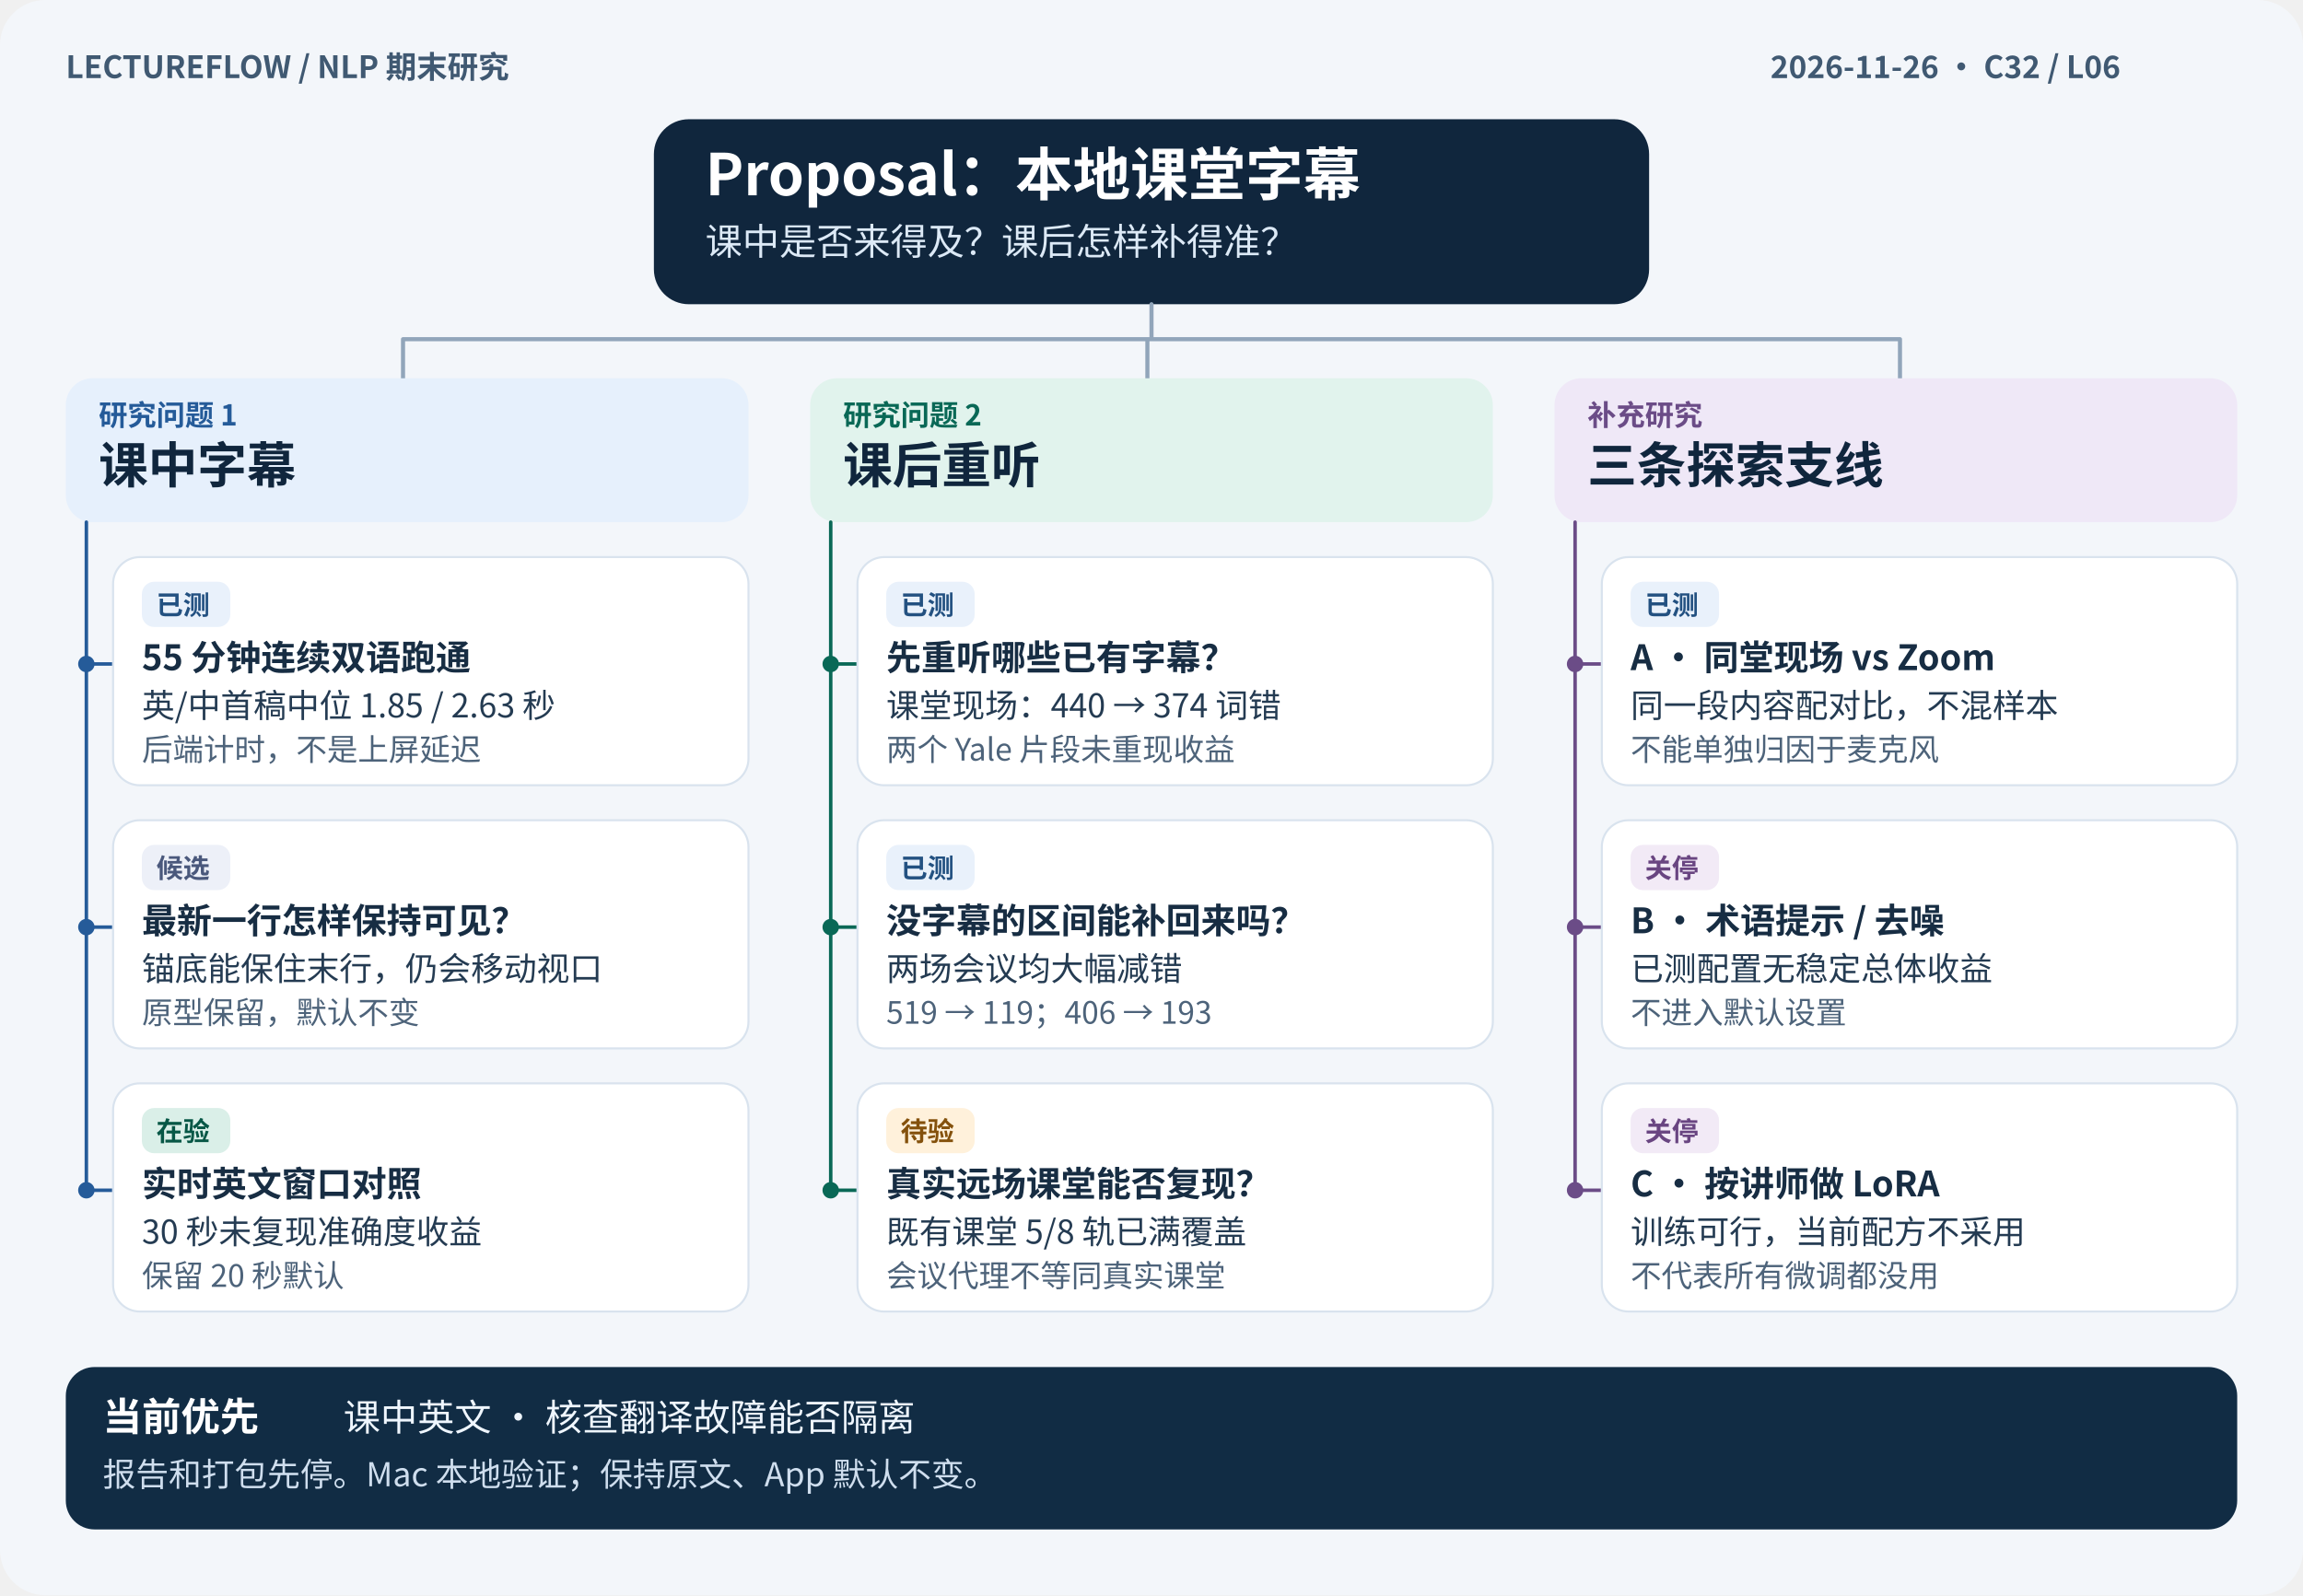
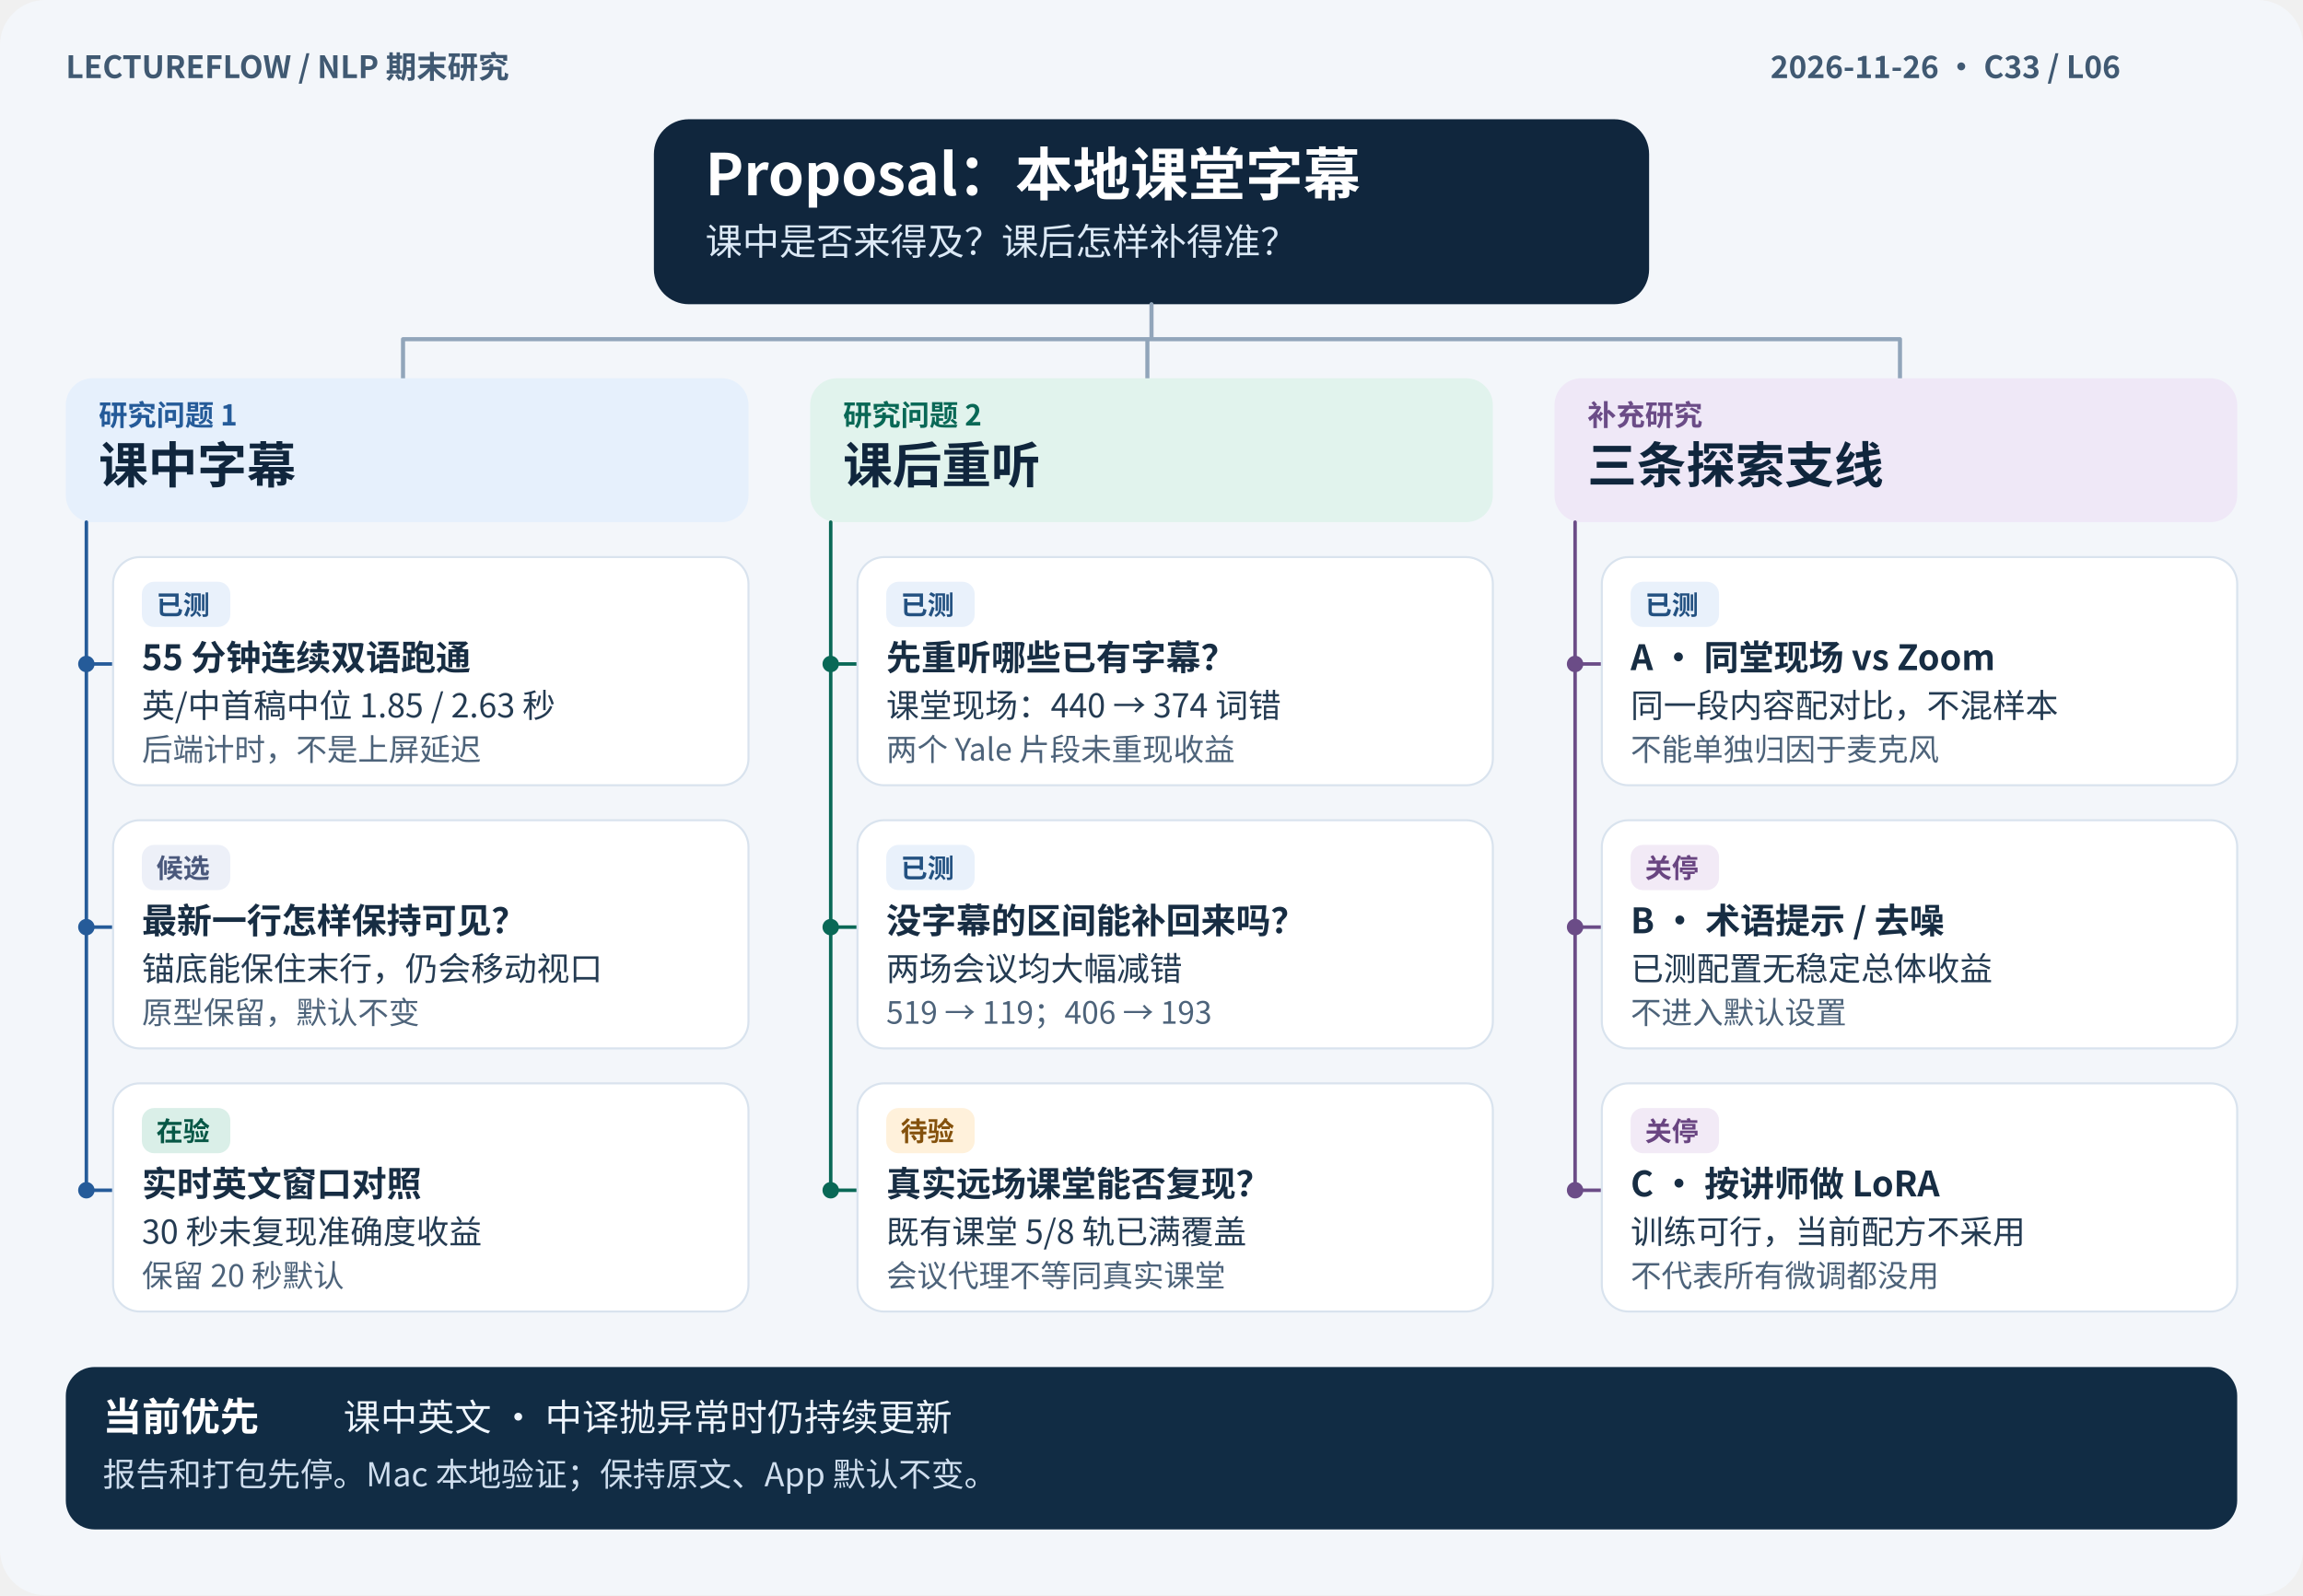
<svg xmlns="http://www.w3.org/2000/svg" width="1120" height="776" viewBox="0 0 1120 776" role="img" aria-labelledby="title desc">
  <g font-family="-apple-system,BlinkMacSystemFont,PingFang SC,Noto Sans CJK SC,Microsoft YaHei,sans-serif">
    <rect x="0" y="0" width="1120" height="776" rx="22" fill="#f3f6fa" stroke="none" />
    <text x="32" y="38" font-size="15" fill="#405972" font-weight="700">LECTUREFLOW   /   NLP 期末研究</text>
-     <text x="861" y="38" font-size="15" fill="#405972" font-weight="600">2026-11-26  ·  C32 / L06</text>
+     <text x="861" y="38" font-size="15" fill="#405972" font-weight="600">2026-11-26  ·  C33 / L06</text>
    <rect x="318" y="58" width="484" height="90" rx="17" fill="#10263d" stroke="none" />
    <text x="343" y="95" font-size="28" fill="#ffffff" font-weight="700">Proposal：本地课堂字幕</text>
    <text x="343" y="124" font-size="18" fill="#dce9f6" font-weight="400">课中是否来得及？课后怎样补得准？</text>
    <path d="M560 148V165 M196 184V165H924V184 M558 165V184" fill="none" stroke="#91a5ba" stroke-width="2" stroke-linecap="round" stroke-linejoin="round" />
    <rect x="32" y="184" width="332" height="70" rx="13" fill="#e6f0fc" stroke="none" />
    <text x="48" y="207" font-size="14" fill="#255b99" font-weight="700">研究问题 1</text>
    <text x="48" y="235" font-size="24" fill="#10263d" font-weight="700">课中字幕</text>
    <path d="M42 254V579" fill="none" stroke="#255b99" stroke-width="1.7" stroke-linecap="round" stroke-linejoin="round" />
    <path d="M42 323H55" fill="none" stroke="#255b99" stroke-width="1.7" stroke-linecap="round" stroke-linejoin="round" />
    <circle cx="42" cy="323" r="4" fill="#255b99" />
    <rect x="55" y="271" width="309" height="111" rx="13" fill="#ffffff" stroke="#d9e3ee" />
    <rect x="69" y="283" width="43" height="22" rx="6" fill="#e9f1fb" stroke="none" />
    <text x="76" y="299" font-size="13" fill="#235181" font-weight="700">已测</text>
    <text x="69" y="326" font-size="17" fill="#172d43" font-weight="700">55 分钟连续双语跑通</text>
    <text x="69" y="349" font-size="16" fill="#243b52" font-weight="500">英/中首稿中位 1.85 / 2.63 秒</text>
    <text x="69" y="370" font-size="15" fill="#4d637a" font-weight="400">后端计时，不是上屏延迟</text>
    <path d="M42 451H55" fill="none" stroke="#255b99" stroke-width="1.7" stroke-linecap="round" stroke-linejoin="round" />
    <circle cx="42" cy="451" r="4" fill="#255b99" />
    <rect x="55" y="399" width="309" height="111" rx="13" fill="#ffffff" stroke="#d9e3ee" />
    <rect x="69" y="411" width="43" height="22" rx="6" fill="#edf0f8" stroke="none" />
    <text x="76" y="427" font-size="13" fill="#4a587c" font-weight="700">候选</text>
    <text x="69" y="454" font-size="17" fill="#172d43" font-weight="700">最新一行怎样保持可见？</text>
    <text x="69" y="477" font-size="16" fill="#243b52" font-weight="500">锚底能保住末行，仍会移动视口</text>
    <text x="69" y="498" font-size="15" fill="#4d637a" font-weight="400">原型保留，默认不变</text>
    <path d="M42 579H55" fill="none" stroke="#255b99" stroke-width="1.7" stroke-linecap="round" stroke-linejoin="round" />
    <circle cx="42" cy="579" r="4" fill="#255b99" />
    <rect x="55" y="527" width="309" height="111" rx="13" fill="#ffffff" stroke="#d9e3ee" />
    <rect x="69" y="539" width="43" height="22" rx="6" fill="#daefe8" stroke="none" />
    <text x="76" y="555" font-size="13" fill="#075746" font-weight="700">在验</text>
    <text x="69" y="582" font-size="17" fill="#172d43" font-weight="700">实时英文窗口对照</text>
    <text x="69" y="605" font-size="16" fill="#243b52" font-weight="500">30 秒未复现准确度收益</text>
    <text x="69" y="626" font-size="15" fill="#4d637a" font-weight="400">保留 20 秒默认</text>
    <rect x="394" y="184" width="332" height="70" rx="13" fill="#e1f3ed" stroke="none" />
    <text x="410" y="207" font-size="14" fill="#096856" font-weight="700">研究问题 2</text>
    <text x="410" y="235" font-size="24" fill="#10263d" font-weight="700">课后重听</text>
    <path d="M404 254V579" fill="none" stroke="#096856" stroke-width="1.7" stroke-linecap="round" stroke-linejoin="round" />
    <path d="M404 323H417" fill="none" stroke="#096856" stroke-width="1.7" stroke-linecap="round" stroke-linejoin="round" />
    <circle cx="404" cy="323" r="4" fill="#096856" />
    <rect x="417" y="271" width="309" height="111" rx="13" fill="#ffffff" stroke="#d9e3ee" />
    <rect x="431" y="283" width="43" height="22" rx="6" fill="#e9f1fb" stroke="none" />
    <text x="438" y="299" font-size="13" fill="#235181" font-weight="700">已测</text>
    <text x="431" y="326" font-size="17" fill="#172d43" font-weight="700">先重听哪些已有字幕？</text>
    <text x="431" y="349" font-size="16" fill="#243b52" font-weight="500">课堂现场：440 → 374 词错</text>
    <text x="431" y="370" font-size="15" fill="#4d637a" font-weight="400">两个 Yale 片段未重现收益</text>
    <path d="M404 451H417" fill="none" stroke="#096856" stroke-width="1.7" stroke-linecap="round" stroke-linejoin="round" />
    <circle cx="404" cy="451" r="4" fill="#096856" />
    <rect x="417" y="399" width="309" height="111" rx="13" fill="#ffffff" stroke="#d9e3ee" />
    <rect x="431" y="411" width="43" height="22" rx="6" fill="#e9f1fb" stroke="none" />
    <text x="438" y="427" font-size="13" fill="#235181" font-weight="700">已测</text>
    <text x="431" y="454" font-size="17" fill="#172d43" font-weight="700">没字幕的区间能补回来吗？</text>
    <text x="431" y="477" font-size="16" fill="#243b52" font-weight="500">两场会议均大幅减错</text>
    <text x="431" y="498" font-size="15" fill="#4d637a" font-weight="400">519 → 119；406 → 193</text>
    <path d="M404 579H417" fill="none" stroke="#096856" stroke-width="1.7" stroke-linecap="round" stroke-linejoin="round" />
    <circle cx="404" cy="579" r="4" fill="#096856" />
    <rect x="417" y="527" width="309" height="111" rx="13" fill="#ffffff" stroke="#d9e3ee" />
    <rect x="431" y="539" width="43" height="22" rx="6" fill="#fff1db" stroke="none" />
    <text x="438" y="555" font-size="13" fill="#84510c" font-weight="700">待验</text>
    <text x="431" y="582" font-size="17" fill="#172d43" font-weight="700">真实远场课堂能否复现？</text>
    <text x="431" y="605" font-size="16" fill="#243b52" font-weight="500">既有课堂 5/8 轨已满覆盖</text>
    <text x="431" y="626" font-size="15" fill="#4d637a" font-weight="400">会议代理不等同真实课堂</text>
    <rect x="756" y="184" width="332" height="70" rx="13" fill="#efe8f7" stroke="none" />
    <text x="772" y="207" font-size="14" fill="#6b4c87" font-weight="700">补充研究</text>
    <text x="772" y="235" font-size="24" fill="#10263d" font-weight="700">三条探索支线</text>
    <path d="M766 254V579" fill="none" stroke="#6b4c87" stroke-width="1.7" stroke-linecap="round" stroke-linejoin="round" />
    <path d="M766 323H779" fill="none" stroke="#6b4c87" stroke-width="1.7" stroke-linecap="round" stroke-linejoin="round" />
    <circle cx="766" cy="323" r="4" fill="#6b4c87" />
    <rect x="779" y="271" width="309" height="111" rx="13" fill="#ffffff" stroke="#d9e3ee" />
    <rect x="793" y="283" width="43" height="22" rx="6" fill="#e9f1fb" stroke="none" />
    <text x="800" y="299" font-size="13" fill="#235181" font-weight="700">已测</text>
    <text x="793" y="326" font-size="17" fill="#172d43" font-weight="700">A · 同堂现场 vs Zoom</text>
    <text x="793" y="349" font-size="16" fill="#243b52" font-weight="500">同一段内容配对比，不混样本</text>
    <text x="793" y="370" font-size="15" fill="#4d637a" font-weight="400">不能单独归因于麦克风</text>
    <path d="M766 451H779" fill="none" stroke="#6b4c87" stroke-width="1.7" stroke-linecap="round" stroke-linejoin="round" />
    <circle cx="766" cy="451" r="4" fill="#6b4c87" />
    <rect x="779" y="399" width="309" height="111" rx="13" fill="#ffffff" stroke="#d9e3ee" />
    <rect x="793" y="411" width="43" height="22" rx="6" fill="#f2eaf6" stroke="none" />
    <text x="800" y="427" font-size="13" fill="#694581" font-weight="700">关停</text>
    <text x="793" y="454" font-size="17" fill="#172d43" font-weight="700">B · 术语提示 / 去噪</text>
    <text x="793" y="477" font-size="16" fill="#243b52" font-weight="500">已测配置无稳定总体收益</text>
    <text x="793" y="498" font-size="15" fill="#4d637a" font-weight="400">不进入默认设置</text>
    <path d="M766 579H779" fill="none" stroke="#6b4c87" stroke-width="1.7" stroke-linecap="round" stroke-linejoin="round" />
    <circle cx="766" cy="579" r="4" fill="#6b4c87" />
    <rect x="779" y="527" width="309" height="111" rx="13" fill="#ffffff" stroke="#d9e3ee" />
    <rect x="793" y="539" width="43" height="22" rx="6" fill="#f2eaf6" stroke="none" />
    <text x="800" y="555" font-size="13" fill="#694581" font-weight="700">关停</text>
    <text x="793" y="582" font-size="17" fill="#172d43" font-weight="700">C · 按讲师做 LoRA</text>
    <text x="793" y="605" font-size="16" fill="#243b52" font-weight="500">训练可行，当前配方不采用</text>
    <text x="793" y="626" font-size="15" fill="#4d637a" font-weight="400">不代表所有微调都没用</text>
    <rect x="32" y="665" width="1056" height="79" rx="14" fill="#112c44" stroke="none" />
    <text x="50" y="696" font-size="19" fill="#ffffff" font-weight="700">当前优先</text>
-     <text x="167" y="696" font-size="18" fill="#eff6fe" font-weight="500">课中英文 · 核查翻译故障能否隔离</text>
+     <text x="167" y="696" font-size="18" fill="#eff6fe" font-weight="500">课中英文 · 中译抛异常时仍持续更新</text>
    <text x="50" y="723" font-size="16" fill="#cfdeee" font-weight="400">报告和打包先停。Mac 本地验证；保持原文、App 默认不变。</text>
  </g>
</svg>
